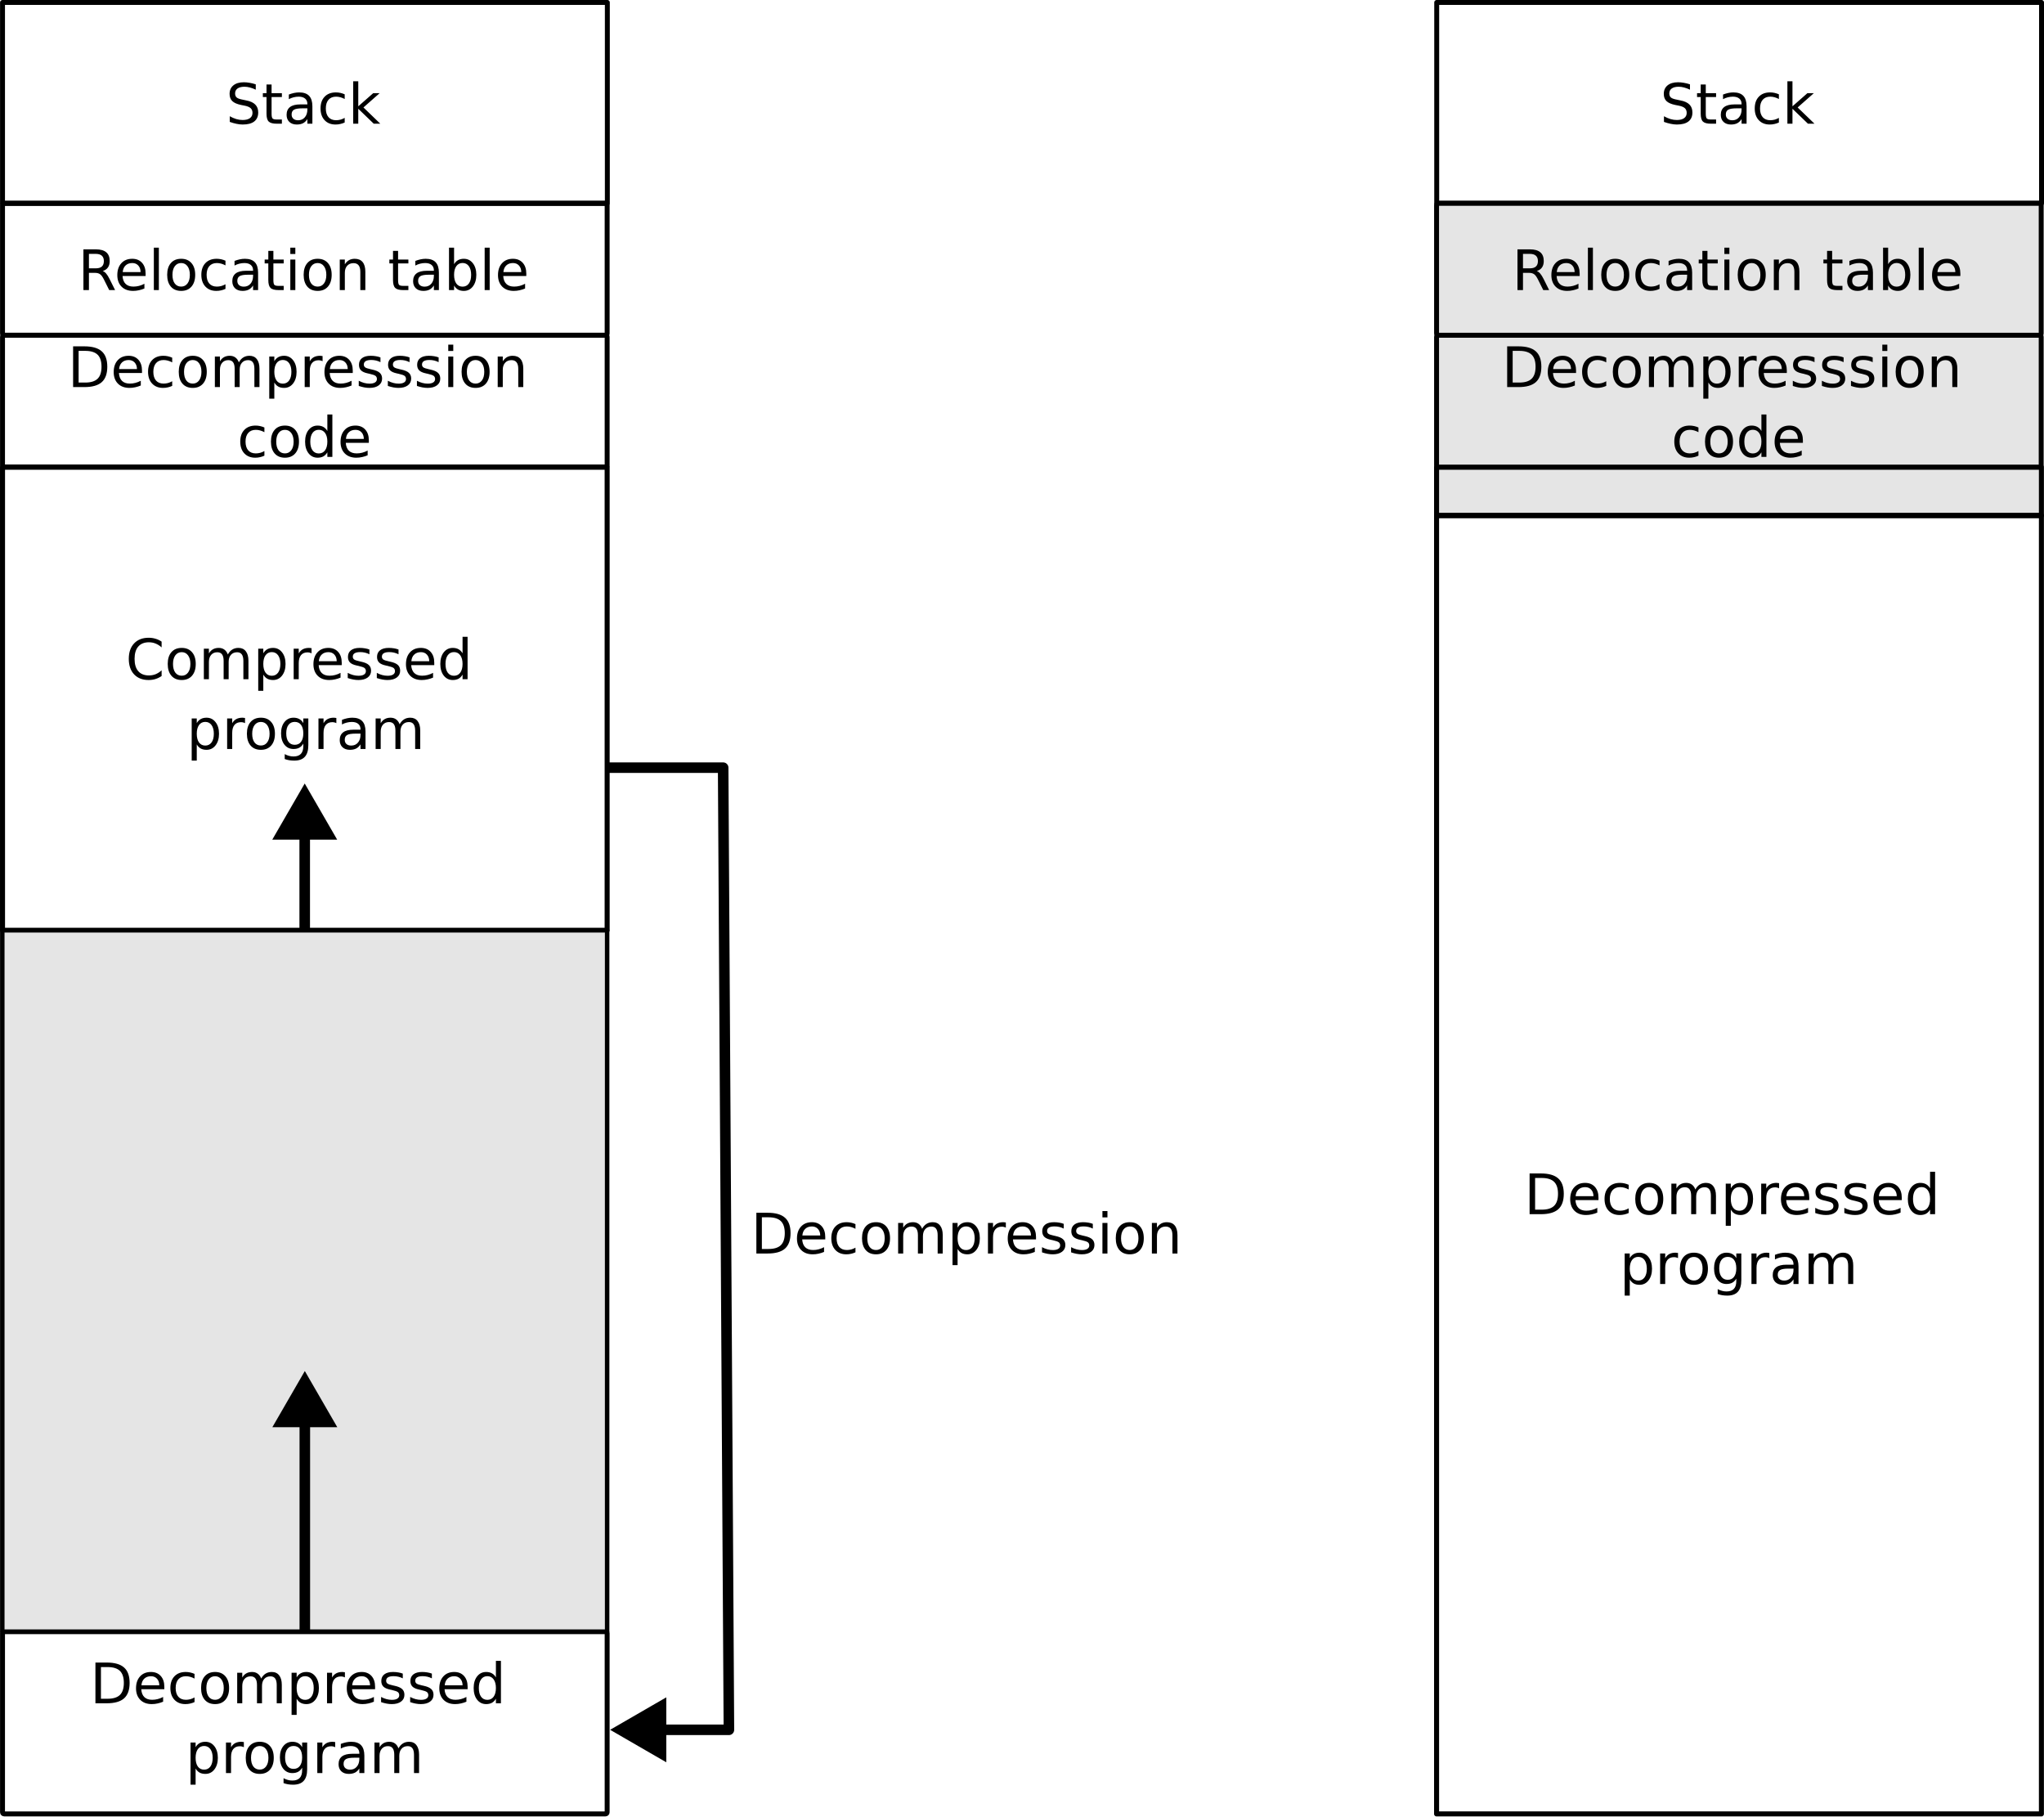
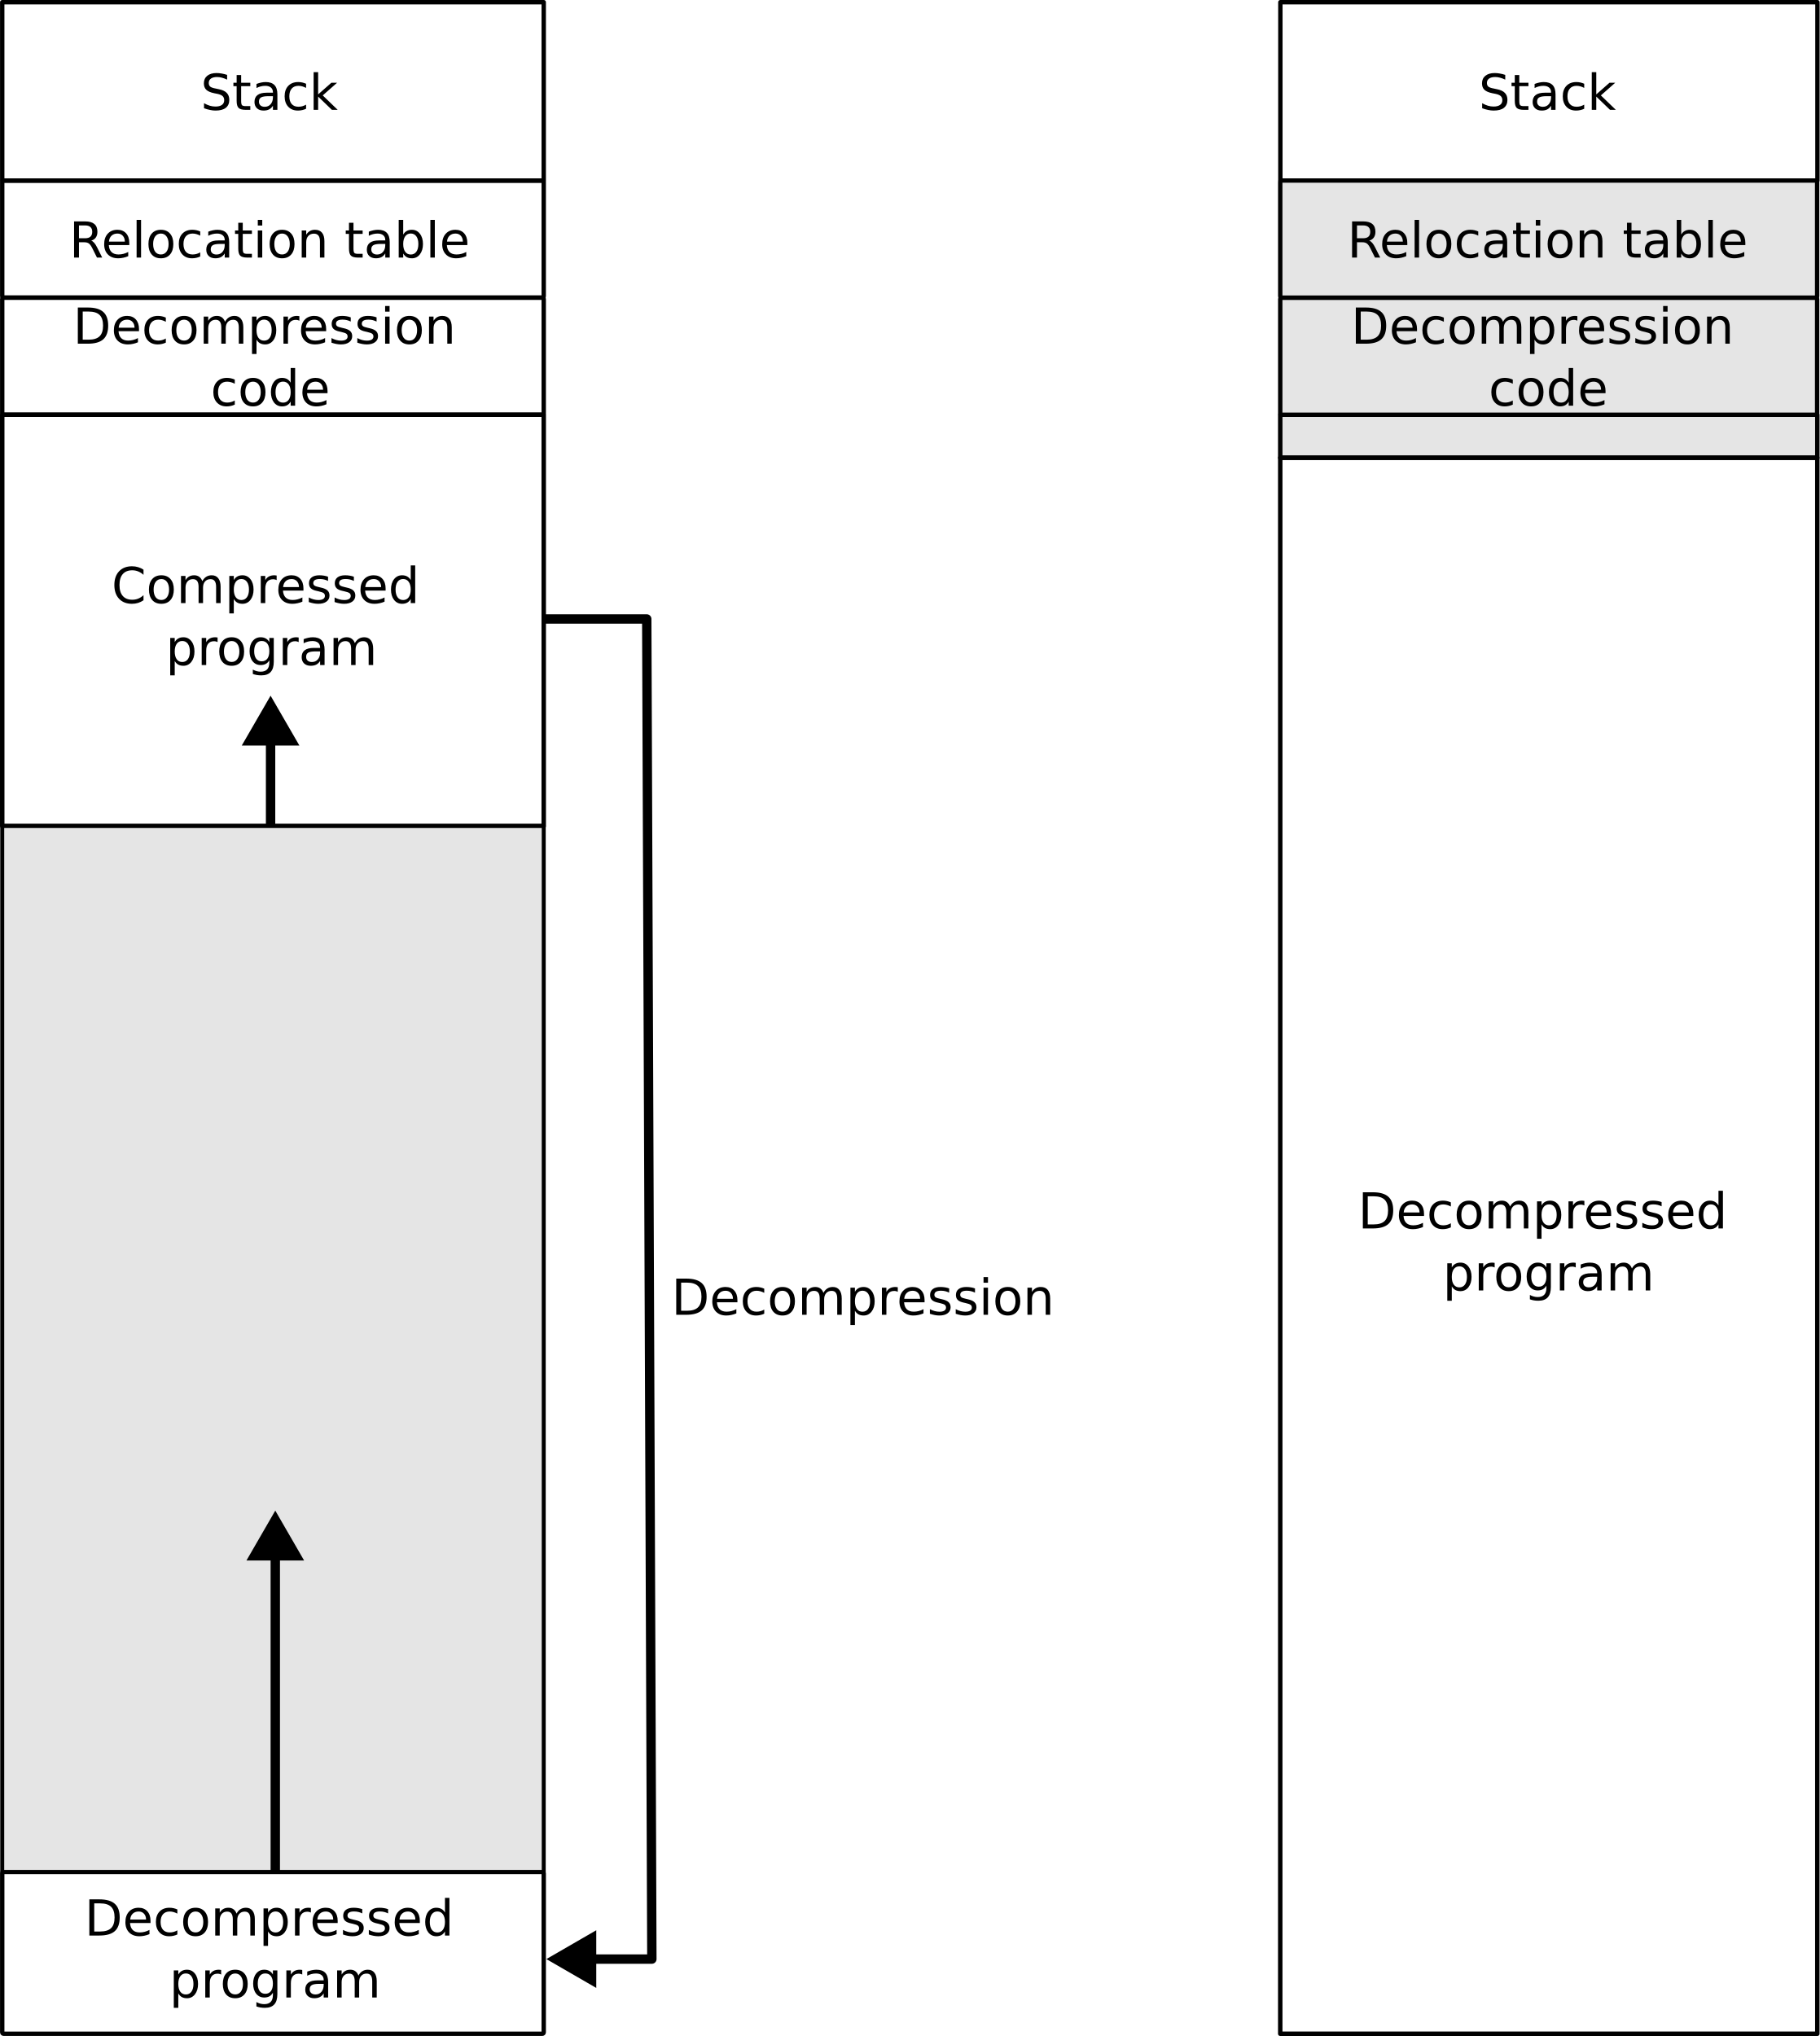
- <svg xmlns="http://www.w3.org/2000/svg" width="193.726mm" height="172.129mm" viewBox="0 0 193.726 172.129" version="1.1" id="svg1">
+ <svg xmlns="http://www.w3.org/2000/svg" width="194.218mm" height="217.291mm" viewBox="0 0 194.218 217.291" version="1.1" id="svg1">
  <defs id="defs1">
    <marker style="overflow:visible" id="Triangle-8" refX="0" refY="0" orient="auto-start-reverse" markerWidth="1" markerHeight="1" viewBox="0 0 1 1" preserveAspectRatio="xMidYMid">
      <path transform="scale(0.5)" style="fill:context-stroke;fill-rule:evenodd;stroke:context-stroke;stroke-width:1pt" d="M 5.77,0 -2.88,5 V -5 Z" id="path135-8" />
    </marker>
    <marker style="overflow:visible" id="Triangle-8-2" refX="0" refY="0" orient="auto-start-reverse" markerWidth="1" markerHeight="1" viewBox="0 0 1 1" preserveAspectRatio="xMidYMid">
      <path transform="scale(0.5)" style="fill:context-stroke;fill-rule:evenodd;stroke:context-stroke;stroke-width:1pt" d="M 5.77,0 -2.88,5 V -5 Z" id="path135-8-6" />
    </marker>
  </defs>
-   <g id="layer1" transform="translate(-221.8515,-23.34277)">
+   <g id="layer1" transform="translate(-221.3596,21.81865)">
    <g id="g10-6-2-4" transform="matrix(0.3307292,0,0,-0.3307292,109.088,161.7001)" />
    <g id="g10-6-2-2-8-6-5" transform="matrix(0.3307292,0,0,-0.3307292,193.916,316.2449)" />
-     <g id="g10-6-0-0" transform="matrix(0.3307292,0,0,-0.3307292,325.09,174.8639)">
+     <g id="g10-6-0-0" transform="matrix(0.3307292,0,0,-0.3307292,325.09,145.7476)">
      <text transform="scale(1,-1)" style="font-variant:normal;font-weight:normal;line-height:0%;font-family:'Bitstream Vera Sans';-inkscape-font-specification:BitstreamVeraSans-Roman;text-align:center;writing-mode:lr-tb;text-anchor:middle;fill:#000000;fill-opacity:1;fill-rule:nonzero;stroke:none" id="text50-2-61-5" y="-110.245" x="186.134">
        <tspan id="tspan56-6-5-0" style="font-size:16px;line-height:1.25" x="186.134" y="-110.245">Decompressed</tspan>
        <tspan style="font-size:16px;line-height:1.25" x="186.134" y="-90.245" id="tspan2-94-2">program</tspan>
      </text>
    </g>
    <g id="g10-6-0-8-1" transform="matrix(0.3307292,0,0,-0.3307292,249.1356,242.5656)">
      <text transform="scale(1,-1)" style="font-variant:normal;font-weight:normal;line-height:0%;font-family:'Bitstream Vera Sans';-inkscape-font-specification:BitstreamVeraSans-Roman;text-align:center;writing-mode:lr-tb;text-anchor:middle;fill:#000000;fill-opacity:1;fill-rule:nonzero;stroke:none" id="text50-2-61-8-4" y="-174.814" x="4.799">
        <tspan id="tspan56-6-5-8-9" style="font-size:16px;line-height:1.25" x="4.799" y="-174.814">Decompressed</tspan>
        <tspan style="font-size:16px;line-height:1.25" x="4.799" y="-154.814" id="tspan2-94-6-2">program</tspan>
      </text>
    </g>
-     <rect style="fill:none;stroke:#000000;stroke-width:0.467;stroke-linejoin:round;stroke-dasharray:none" id="rect2-1-7-2-0" width="57.305" height="17.274" x="222.09" y="177.96" ry="0.154" />
-     <rect style="fill:none;stroke:#000000;stroke-width:0.467;stroke-linejoin:round;stroke-dasharray:none" id="rect2-1-7-3" width="57.324" height="19.034" x="222.09" y="23.576" ry="0" rx="0" />
-     <rect style="fill:none;stroke:#000000;stroke-width:0.476;stroke-linejoin:round;stroke-dasharray:none" id="rect1-1-6-3" width="57.305" height="43.893" x="222.09" y="67.607" />
-     <g id="g10-6-0-2" transform="matrix(0.3307292,0,0,-0.3307292,194.5656,124.1671)">
+     <rect style="fill:none;stroke:#000000;stroke-width:0.467;stroke-linejoin:round;stroke-dasharray:none" id="rect2-1-7-2-0" width="57.797" height="17.274" x="221.598" y="177.96" ry="0.154" />
+     <rect style="fill:none;stroke:#000000;stroke-width:0.467;stroke-linejoin:round;stroke-dasharray:none" id="rect2-1-7-3" width="57.797" height="19.034" x="221.598" y="-21.585" ry="0" rx="0" />
+     <rect style="fill:none;stroke:#000000;stroke-width:0.476;stroke-linejoin:round;stroke-dasharray:none" id="rect1-1-6-3" width="57.797" height="43.893" x="221.598" y="22.446" />
+     <g id="g10-6-0-2" transform="matrix(0.3307292,0,0,-0.3307292,194.0737,79.00568)">
      <text transform="scale(1,-1)" style="font-variant:normal;font-weight:normal;line-height:0%;font-family:'Bitstream Vera Sans';-inkscape-font-specification:BitstreamVeraSans-Roman;text-align:center;writing-mode:lr-tb;text-anchor:middle;fill:#000000;fill-opacity:1;fill-rule:nonzero;stroke:none" id="text50-2-61-9" y="-110.245" x="170.134">
        <tspan id="tspan56-6-5-1" style="font-size:16px;line-height:1.25" x="170.134" y="-110.245">Compressed</tspan>
        <tspan style="font-size:16px;line-height:1.25" x="170.134" y="-90.245" id="tspan2-94-2-2">program</tspan>
      </text>
    </g>
-     <g id="g10-6-0-2-7" transform="matrix(0.3307292,0,0,-0.3307292,266.7895,150.245)">
+     <g id="g10-6-0-2-7" transform="matrix(0.3307292,0,0,-0.3307292,266.7895,126.6173)">
      <text transform="scale(1,-1)" style="font-variant:normal;font-weight:normal;line-height:0%;font-family:'Bitstream Vera Sans';-inkscape-font-specification:BitstreamVeraSans-Roman;text-align:center;writing-mode:lr-tb;text-anchor:middle;fill:#000000;fill-opacity:1;fill-rule:nonzero;stroke:none" id="text50-2-61-9-1" y="-24.542" x="141.107">
        <tspan style="font-size:16px;line-height:1.25" x="141.107" y="-24.542" id="tspan2-94-2-2-2">Decompression</tspan>
      </text>
    </g>
-     <g id="g10-6-2-2-8-0" transform="matrix(0.3307292,0,0,-0.3307292,338.0415,111.5467)">
+     <g id="g10-6-2-2-8-0" transform="matrix(0.3307292,0,0,-0.3307292,337.5496,66.38529)">
      <text transform="scale(1,-1)" style="font-variant:normal;font-weight:normal;line-height:0%;font-family:'Bitstream Vera Sans';-inkscape-font-specification:BitstreamVeraSans-Roman;text-align:center;writing-mode:lr-tb;text-anchor:middle;fill:#000000;fill-opacity:1;fill-rule:nonzero;stroke:none" id="text50-2-0-8-6-9" y="-231.249" x="-264.435">
        <tspan style="font-size:16px;line-height:1.25" x="-264.435" y="-231.249" id="tspan3-7-8-3">Stack</tspan>
      </text>
    </g>
-     <rect style="fill:none;stroke:#000000;stroke-width:0.467;stroke-linejoin:round;stroke-dasharray:none" id="rect2-3-3-6" width="57.305" height="12.499" x="222.09" y="55.108" ry="0.154" />
-     <rect style="fill:none;stroke:#000000;stroke-width:0.467;stroke-linejoin:round;stroke-dasharray:none" id="rect2-1-6-0" width="57.305" height="12.499" x="222.09" y="42.61" ry="0.154" />
-     <g id="g10-6-2-6-6" transform="matrix(0.3307292,0,0,-0.3307292,268.3812,116.6325)">
+     <rect style="fill:none;stroke:#000000;stroke-width:0.467;stroke-linejoin:round;stroke-dasharray:none" id="rect2-3-3-6" width="57.797" height="12.499" x="221.598" y="9.947" ry="0.154" />
+     <rect style="fill:none;stroke:#000000;stroke-width:0.467;stroke-linejoin:round;stroke-dasharray:none" id="rect2-1-6-0" width="57.797" height="12.498" x="221.598" y="-2.551" ry="0.154" />
+     <g id="g10-6-2-6-6" transform="matrix(0.3307292,0,0,-0.3307292,267.8894,71.47103)">
      <text transform="scale(1,-1)" style="font-variant:normal;font-weight:normal;line-height:0%;font-family:'Bitstream Vera Sans';-inkscape-font-specification:BitstreamVeraSans-Roman;text-align:center;writing-mode:lr-tb;text-anchor:middle;fill:#000000;fill-opacity:1;fill-rule:nonzero;stroke:none" id="text50-2-0-5-2" y="-171.164" x="-53.438">
-         <tspan style="font-size:16px;line-height:1.25" x="-53.438" y="-171.164" id="tspan2-3-6-6">Decompresssion</tspan>
+         <tspan style="font-size:16px;line-height:1.25" x="-53.438" y="-171.164" id="tspan2-3-6-6">Decompression</tspan>
        <tspan style="font-size:16px;line-height:1.25" x="-53.438" y="-151.164" id="tspan3-9-1">code</tspan>
      </text>
    </g>
-     <g id="g10-6-2-2-3-8" transform="matrix(0.3307292,0,0,-0.3307292,338.0799,127.3131)">
+     <g id="g10-6-2-2-3-8" transform="matrix(0.3307292,0,0,-0.3307292,337.5881,82.15166)">
      <text transform="scale(1,-1)" style="font-variant:normal;font-weight:normal;line-height:0%;font-family:'Bitstream Vera Sans';-inkscape-font-specification:BitstreamVeraSans-Roman;text-align:center;writing-mode:lr-tb;text-anchor:middle;fill:#000000;fill-opacity:1;fill-rule:nonzero;stroke:none" id="text50-2-0-8-7-7" y="-231.249" x="-264.435">
        <tspan style="font-size:16px;line-height:1.25" x="-264.435" y="-231.249" id="tspan3-7-4-9">Relocation table</tspan>
      </text>
    </g>
-     <rect style="fill:#e5e5e5;fill-opacity:1;stroke:#000000;stroke-width:0.424;stroke-linejoin:round;stroke-dasharray:none" id="rect1-5-7-7-8-0" width="57.325" height="66.46" x="222.069" y="111.5" />
-     <rect style="fill:none;stroke:#000000;stroke-width:0.467;stroke-linejoin:round;stroke-dasharray:none" id="rect2-1-7-3-4" width="57.324" height="19.034" x="358.02" y="23.576" ry="0" rx="0" />
-     <rect style="fill:#e5e5e5;fill-opacity:1;stroke:#000000;stroke-width:0.476;stroke-linejoin:round;stroke-dasharray:none" id="rect1-1-6-3-7" width="57.325" height="4.588" x="358.007" y="67.607" />
-     <path style="fill:none;fill-opacity:1;stroke:#000000;stroke-width:1;stroke-linejoin:round;stroke-dasharray:none;marker-end:url(#Triangle-8)" d="M 250.742,177.96 V 156.816" id="path7-6" />
-     <g id="g10-6-2-2-8-0-3" transform="matrix(0.3307292,0,0,-0.3307292,473.9718,111.5467)">
-       <text transform="scale(1,-1)" style="font-variant:normal;font-weight:normal;line-height:0%;font-family:'Bitstream Vera Sans';-inkscape-font-specification:BitstreamVeraSans-Roman;text-align:center;writing-mode:lr-tb;text-anchor:middle;fill:#000000;fill-opacity:1;fill-rule:nonzero;stroke:none" id="text50-2-0-8-6-9-7" y="-231.249" x="-264.435">
-         <tspan style="font-size:16px;line-height:1.25" x="-264.435" y="-231.249" id="tspan3-7-8-3-4">Stack</tspan>
-       </text>
+     <rect style="fill:#e5e5e5;fill-opacity:1;stroke:#000000;stroke-width:0.424;stroke-linejoin:round;stroke-dasharray:none" id="rect1-5-7-7-8-0" width="57.797" height="111.622" x="221.598" y="66.338" />
+     <path style="fill:none;fill-opacity:1;stroke:#000000;stroke-width:1;stroke-linejoin:round;stroke-dasharray:none;marker-end:url(#Triangle-8)" d="M 250.742,177.96 V 142.952" id="path7-6" />
+     <g id="g1" transform="translate(0,-45.16142)">
+       <rect style="fill:none;stroke:#000000;stroke-width:0.467;stroke-linejoin:round;stroke-dasharray:none" id="rect2-1-7-3-4" width="57.324" height="19.034" x="358.02" y="23.576" ry="0" rx="0" />
+       <rect style="fill:#e5e5e5;fill-opacity:1;stroke:#000000;stroke-width:0.476;stroke-linejoin:round;stroke-dasharray:none" id="rect1-1-6-3-7" width="57.325" height="4.588" x="358.007" y="67.607" />
+       <g id="g10-6-2-2-8-0-3" transform="matrix(0.3307292,0,0,-0.3307292,473.9718,111.5467)">
+         <text transform="scale(1,-1)" style="font-variant:normal;font-weight:normal;line-height:0%;font-family:'Bitstream Vera Sans';-inkscape-font-specification:BitstreamVeraSans-Roman;text-align:center;writing-mode:lr-tb;text-anchor:middle;fill:#000000;fill-opacity:1;fill-rule:nonzero;stroke:none" id="text50-2-0-8-6-9-7" y="-231.249" x="-264.435">
+           <tspan style="font-size:16px;line-height:1.25" x="-264.435" y="-231.249" id="tspan3-7-8-3-4">Stack</tspan>
+         </text>
+       </g>
+       <rect style="fill:#e5e5e5;fill-opacity:1;stroke:#000000;stroke-width:0.467;stroke-linejoin:round;stroke-dasharray:none" id="rect2-3-3-6-5" width="57.305" height="12.499" x="358.007" y="55.108" ry="0.154" />
+       <rect style="fill:#e5e5e5;fill-opacity:1;stroke:#000000;stroke-width:0.467;stroke-linejoin:round;stroke-dasharray:none" id="rect2-1-6-0-2" width="57.305" height="12.499" x="358.007" y="42.61" ry="0.154" />
+       <g id="g10-6-2-6-6-5" transform="matrix(0.3307292,0,0,-0.3307292,404.2981,116.6324)">
+         <text transform="scale(1,-1)" style="font-variant:normal;font-weight:normal;line-height:0%;font-family:'Bitstream Vera Sans';-inkscape-font-specification:BitstreamVeraSans-Roman;text-align:center;writing-mode:lr-tb;text-anchor:middle;fill:#000000;fill-opacity:1;fill-rule:nonzero;stroke:none" id="text50-2-0-5-2-4" y="-171.164" x="-53.438">
+           <tspan style="font-size:16px;line-height:1.25" x="-53.438" y="-171.164" id="tspan2-3-6-6-7">Decompression</tspan>
+           <tspan style="font-size:16px;line-height:1.25" x="-53.438" y="-151.164" id="tspan3-9-1-4">code</tspan>
+         </text>
+       </g>
+       <g id="g10-6-2-2-3-8-4" transform="matrix(0.3307292,0,0,-0.3307292,473.9968,127.3131)">
+         <text transform="scale(1,-1)" style="font-variant:normal;font-weight:normal;line-height:0%;font-family:'Bitstream Vera Sans';-inkscape-font-specification:BitstreamVeraSans-Roman;text-align:center;writing-mode:lr-tb;text-anchor:middle;fill:#000000;fill-opacity:1;fill-rule:nonzero;stroke:none" id="text50-2-0-8-7-7-3" y="-231.249" x="-264.435">
+           <tspan style="font-size:16px;line-height:1.25" x="-264.435" y="-231.249" id="tspan3-7-4-9-0">Relocation table</tspan>
+         </text>
+       </g>
    </g>
-     <rect style="fill:#e5e5e5;fill-opacity:1;stroke:#000000;stroke-width:0.467;stroke-linejoin:round;stroke-dasharray:none" id="rect2-3-3-6-5" width="57.305" height="12.499" x="358.007" y="55.108" ry="0.154" />
-     <rect style="fill:#e5e5e5;fill-opacity:1;stroke:#000000;stroke-width:0.467;stroke-linejoin:round;stroke-dasharray:none" id="rect2-1-6-0-2" width="57.305" height="12.499" x="358.007" y="42.61" ry="0.154" />
-     <g id="g10-6-2-6-6-5" transform="matrix(0.3307292,0,0,-0.3307292,404.2981,116.6324)">
-       <text transform="scale(1,-1)" style="font-variant:normal;font-weight:normal;line-height:0%;font-family:'Bitstream Vera Sans';-inkscape-font-specification:BitstreamVeraSans-Roman;text-align:center;writing-mode:lr-tb;text-anchor:middle;fill:#000000;fill-opacity:1;fill-rule:nonzero;stroke:none" id="text50-2-0-5-2-4" y="-171.164" x="-53.438">
-         <tspan style="font-size:16px;line-height:1.25" x="-53.438" y="-171.164" id="tspan2-3-6-6-7">Decompresssion</tspan>
-         <tspan style="font-size:16px;line-height:1.25" x="-53.438" y="-151.164" id="tspan3-9-1-4">code</tspan>
-       </text>
-     </g>
-     <g id="g10-6-2-2-3-8-4" transform="matrix(0.3307292,0,0,-0.3307292,473.9968,127.3131)">
-       <text transform="scale(1,-1)" style="font-variant:normal;font-weight:normal;line-height:0%;font-family:'Bitstream Vera Sans';-inkscape-font-specification:BitstreamVeraSans-Roman;text-align:center;writing-mode:lr-tb;text-anchor:middle;fill:#000000;fill-opacity:1;fill-rule:nonzero;stroke:none" id="text50-2-0-8-7-7-3" y="-231.249" x="-264.435">
-         <tspan style="font-size:16px;line-height:1.25" x="-264.435" y="-231.249" id="tspan3-7-4-9-0">Relocation table</tspan>
-       </text>
-     </g>
-     <rect style="fill:none;fill-opacity:1;stroke:#000000;stroke-width:0.476;stroke-linejoin:round;stroke-dasharray:none" id="rect1-5-7-7-8-0-7" width="57.325" height="123.038" x="358.007" y="72.195" />
-     <path style="fill:none;fill-opacity:1;stroke:#000000;stroke-width:1;stroke-linejoin:round;stroke-dasharray:none;marker-end:url(#Triangle-8-2)" d="M 250.732,111.5 V 101.139" id="path7-6-9" />
-     <path style="fill:none;stroke:#000000;stroke-width:1;stroke-linejoin:round;stroke-dasharray:none;marker-end:url(#Triangle-8-2)" d="m 279.415,96.089 h 10.976 l 0.545,91.175 h -7.708" id="path1" />
+     <rect style="fill:none;fill-opacity:1;stroke:#000000;stroke-width:0.476;stroke-linejoin:round;stroke-dasharray:none" id="rect1-5-7-7-8-0-7" width="57.325" height="168.2" x="358.007" y="27.034" />
+     <path style="fill:none;fill-opacity:1;stroke:#000000;stroke-width:1;stroke-linejoin:round;stroke-dasharray:none;marker-end:url(#Triangle-8-2)" d="M 250.24,66.338 V 55.978" id="path7-6-9" />
+     <path style="fill:none;stroke:#000000;stroke-width:1;stroke-linejoin:round;stroke-dasharray:none;marker-end:url(#Triangle-8-2)" d="m 279.415,44.24 h 10.976 l 0.545,143.024 h -7.708" id="path1" />
  </g>
</svg>
